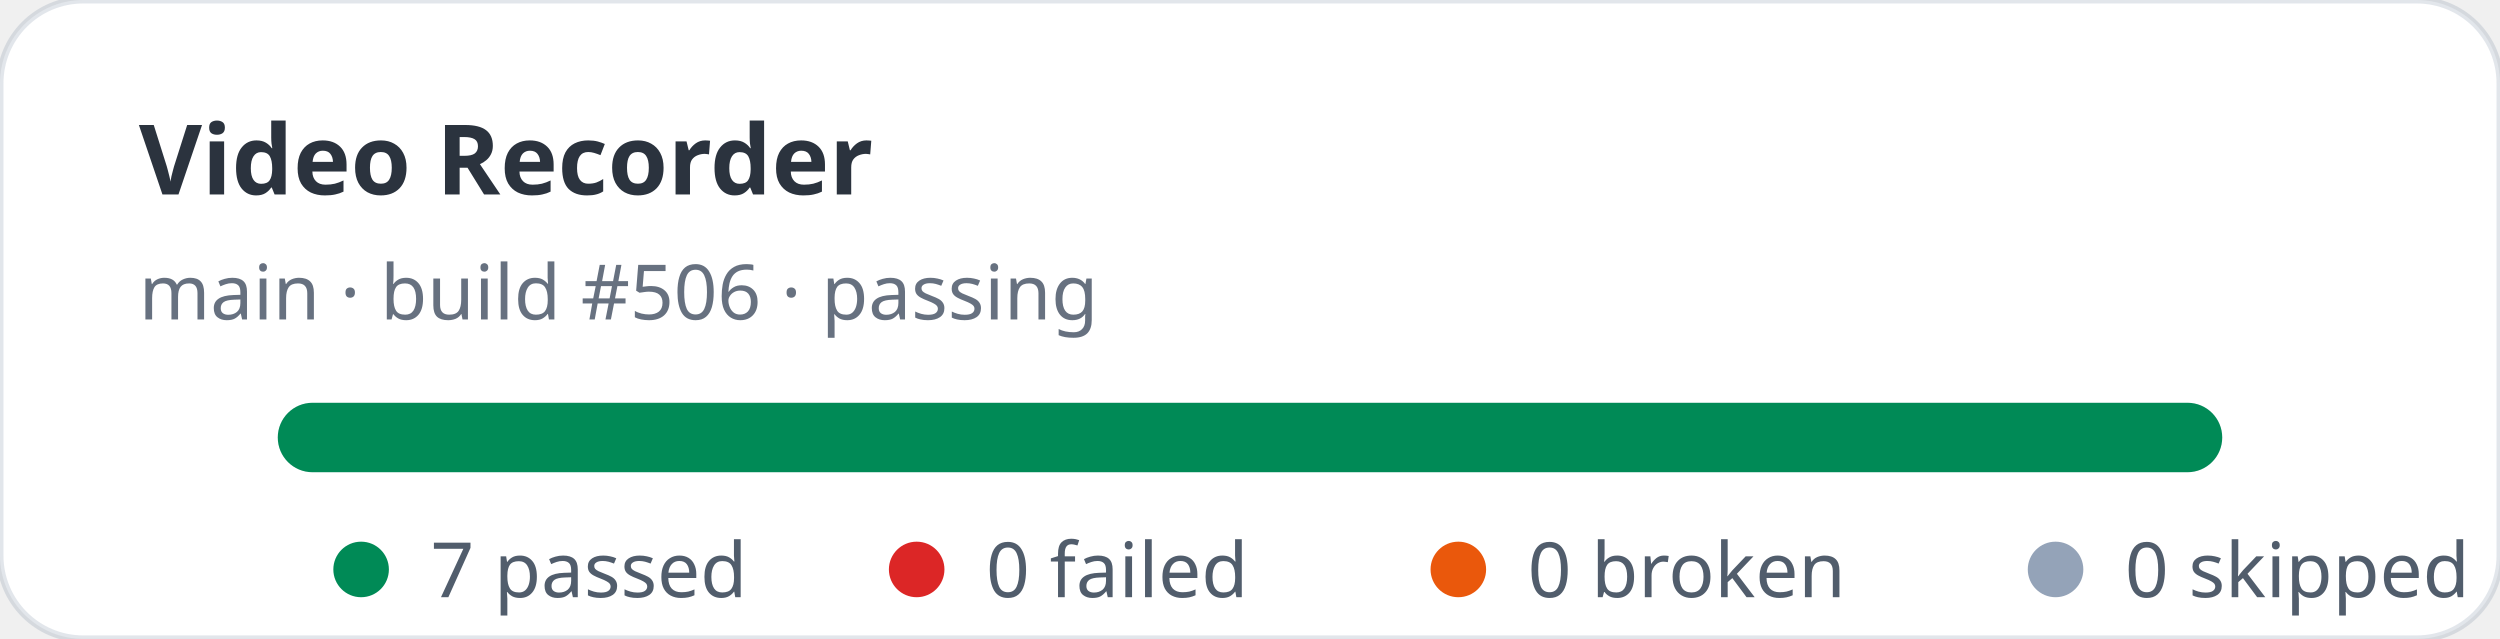
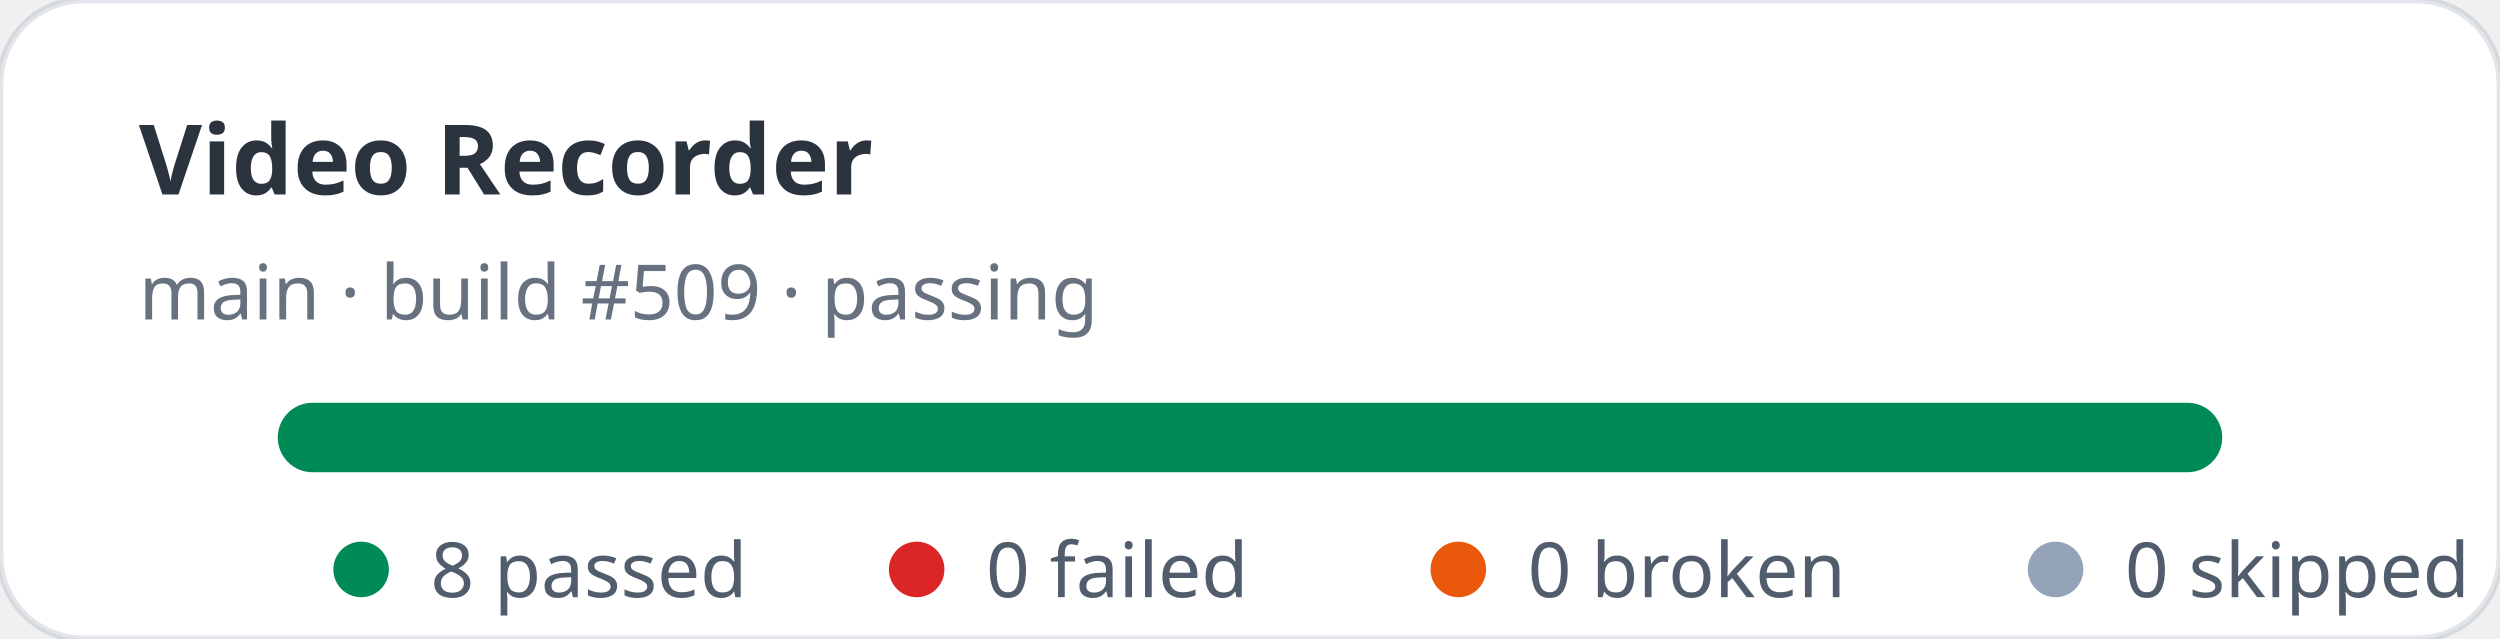
- <svg xmlns="http://www.w3.org/2000/svg" width="360" height="92" viewBox="0 0 360 92" role="img" aria-label="Video Recorder stats: 7 passed, 0 failed">
+ <svg xmlns="http://www.w3.org/2000/svg" width="360" height="92" viewBox="0 0 360 92" role="img" aria-label="Video Recorder stats: 8 passed, 0 failed">
  <rect width="360" height="92" rx="12" fill="#ffffff" stroke="rgba(11,48,86,0.12)" />
  <text x="20" y="28" fill="rgba(1,10,24,0.83)" font-family="ui-sans-serif,system-ui,sans-serif" font-size="14" font-weight="700">Video Recorder</text>
-   <text x="20" y="46" fill="rgba(2,19,44,0.6)" font-family="ui-sans-serif,system-ui,sans-serif" font-size="11">main · build #506 · passing</text>
+   <text x="20" y="46" fill="rgba(2,19,44,0.6)" font-family="ui-sans-serif,system-ui,sans-serif" font-size="11">main · build #509 · passing</text>
  <rect x="40" y="58" width="280" height="10" rx="5" fill="#e2e8f0" />
  <rect x="40" y="58" width="280" height="10" rx="5" fill="#008a56" />
  <g font-family="ui-sans-serif,system-ui,sans-serif" font-size="11" fill="rgba(1,18,40,0.68)">
    <circle cx="52" cy="82" r="4" fill="#008a56" />
-     <text x="62" y="86">7 passed</text>
+     <text x="62" y="86">8 passed</text>
    <circle cx="132" cy="82" r="4" fill="#dc2626" />
    <text x="142" y="86">0 failed</text>
    <circle cx="210" cy="82" r="4" fill="#ea580c" />
    <text x="220" y="86">0 broken</text>
    <circle cx="296" cy="82" r="4" fill="#94a3b8" />
    <text x="306" y="86">0 skipped</text>
  </g>
</svg>
